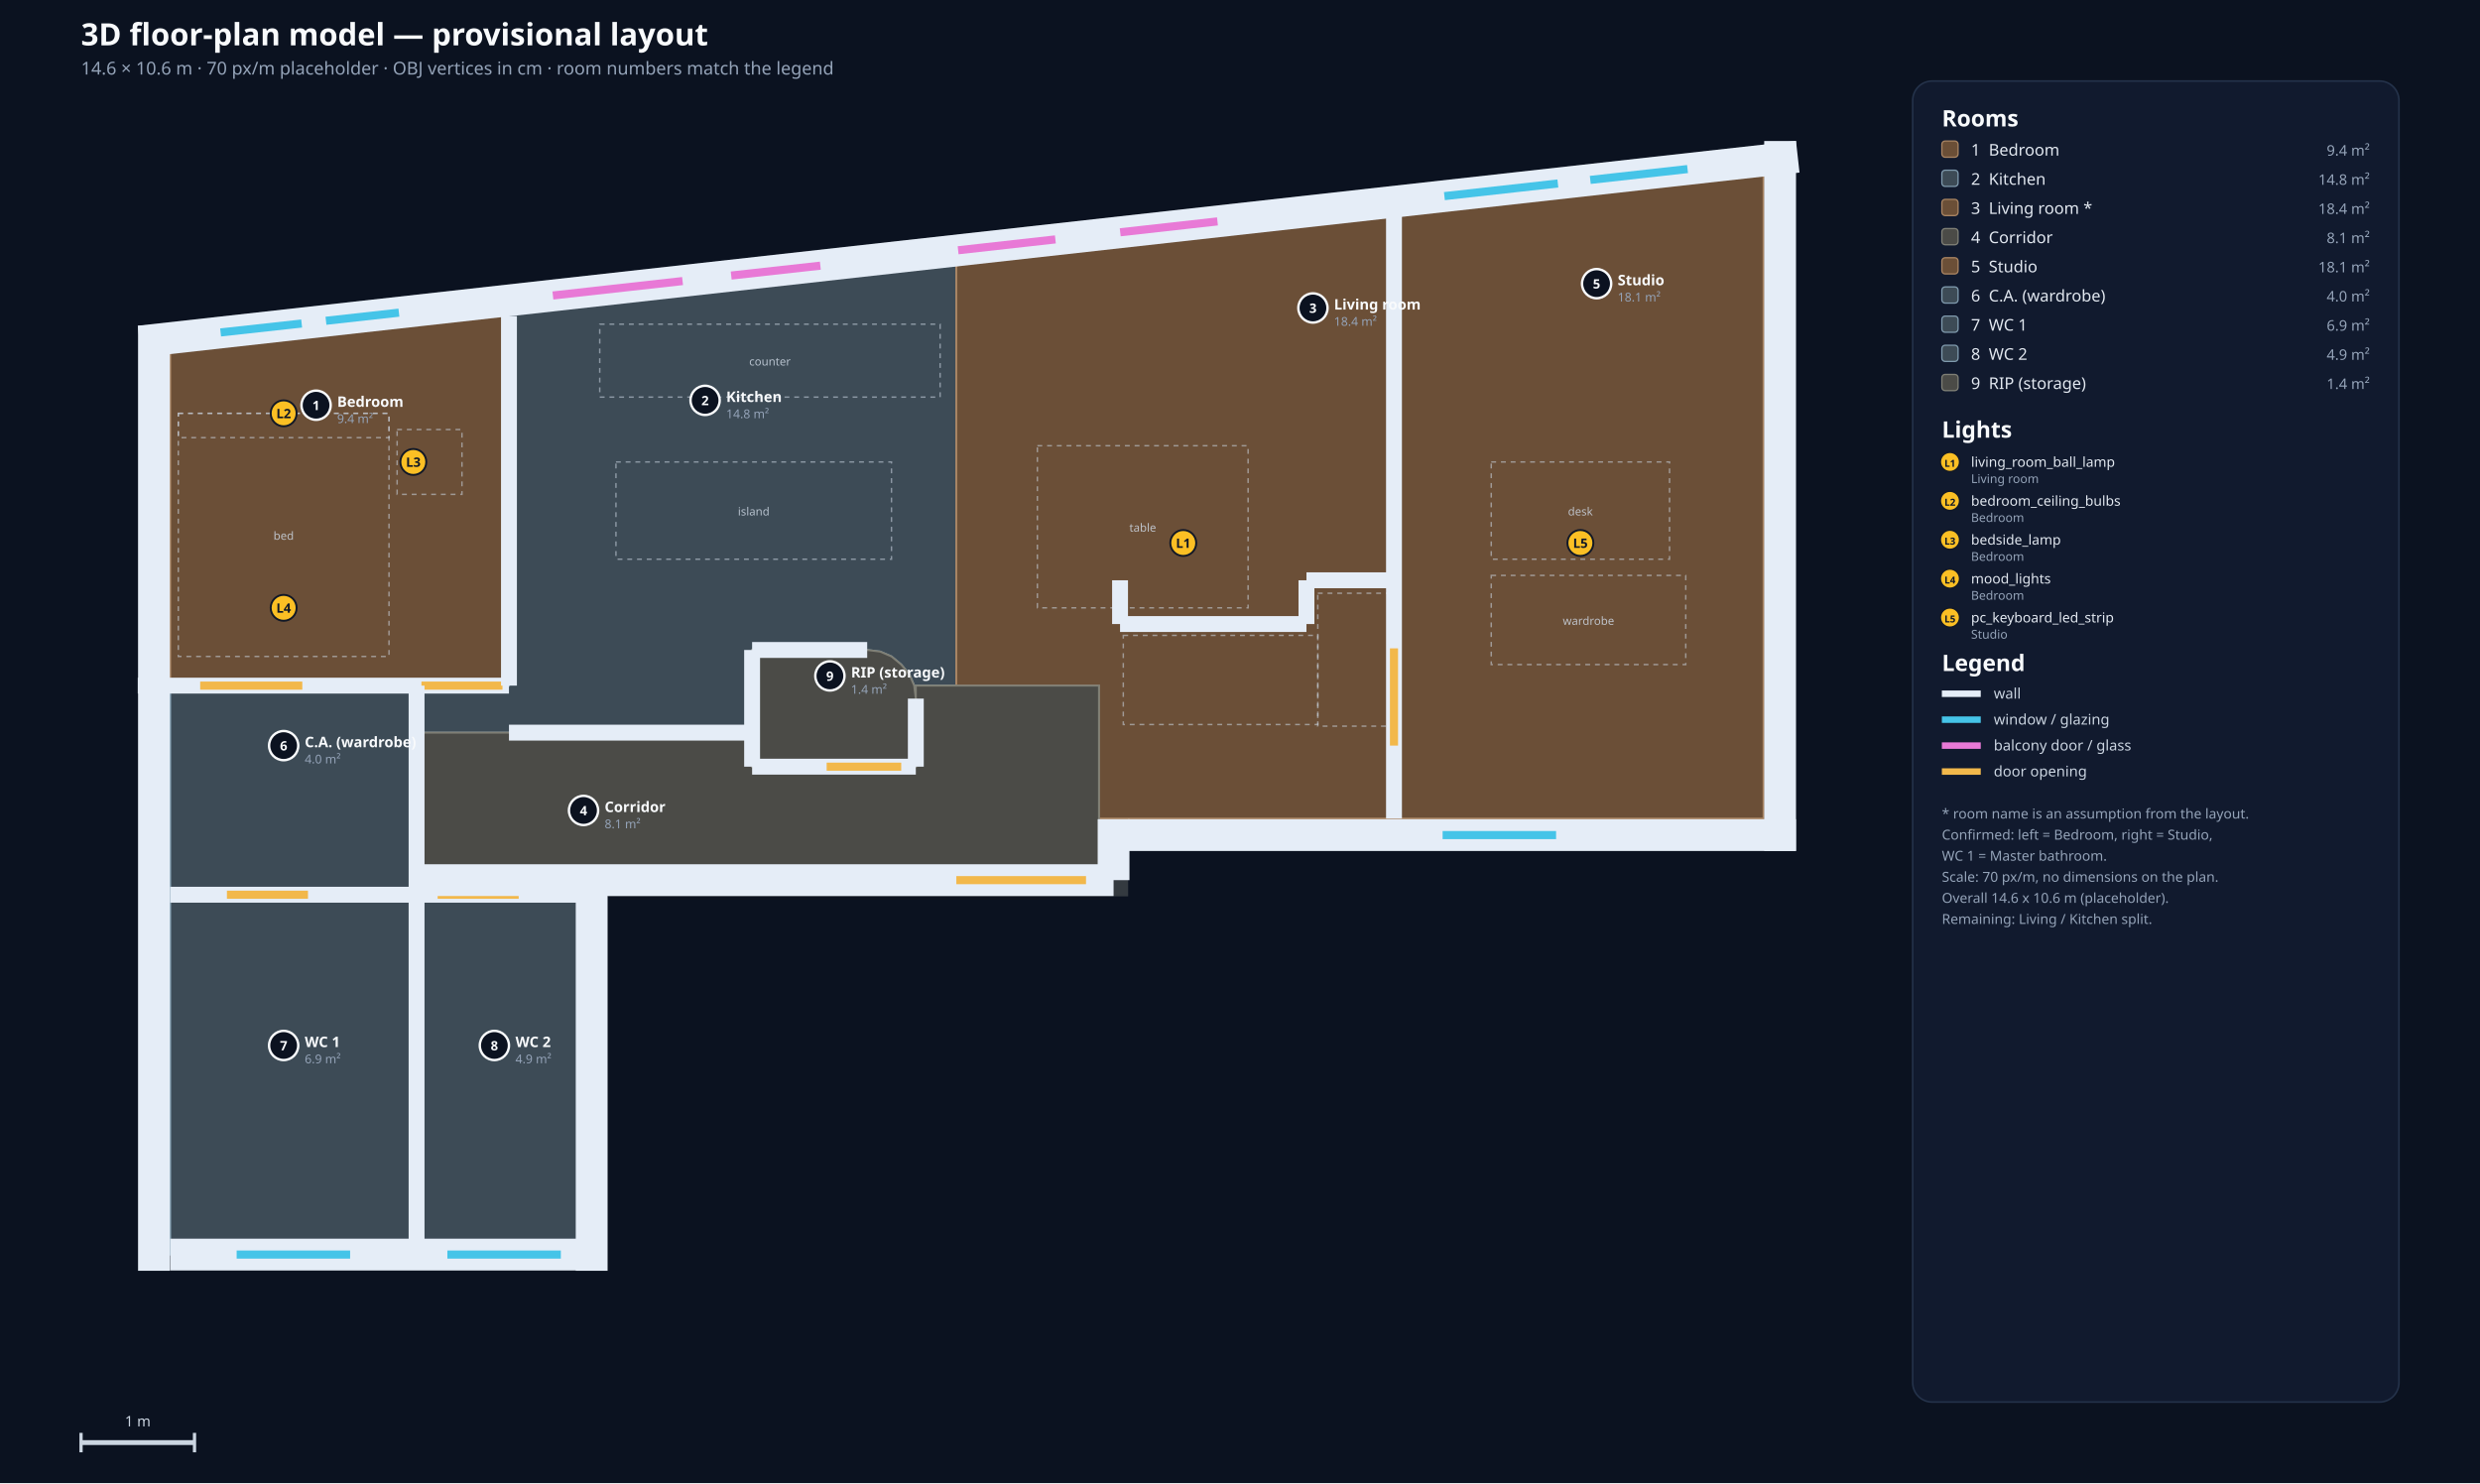
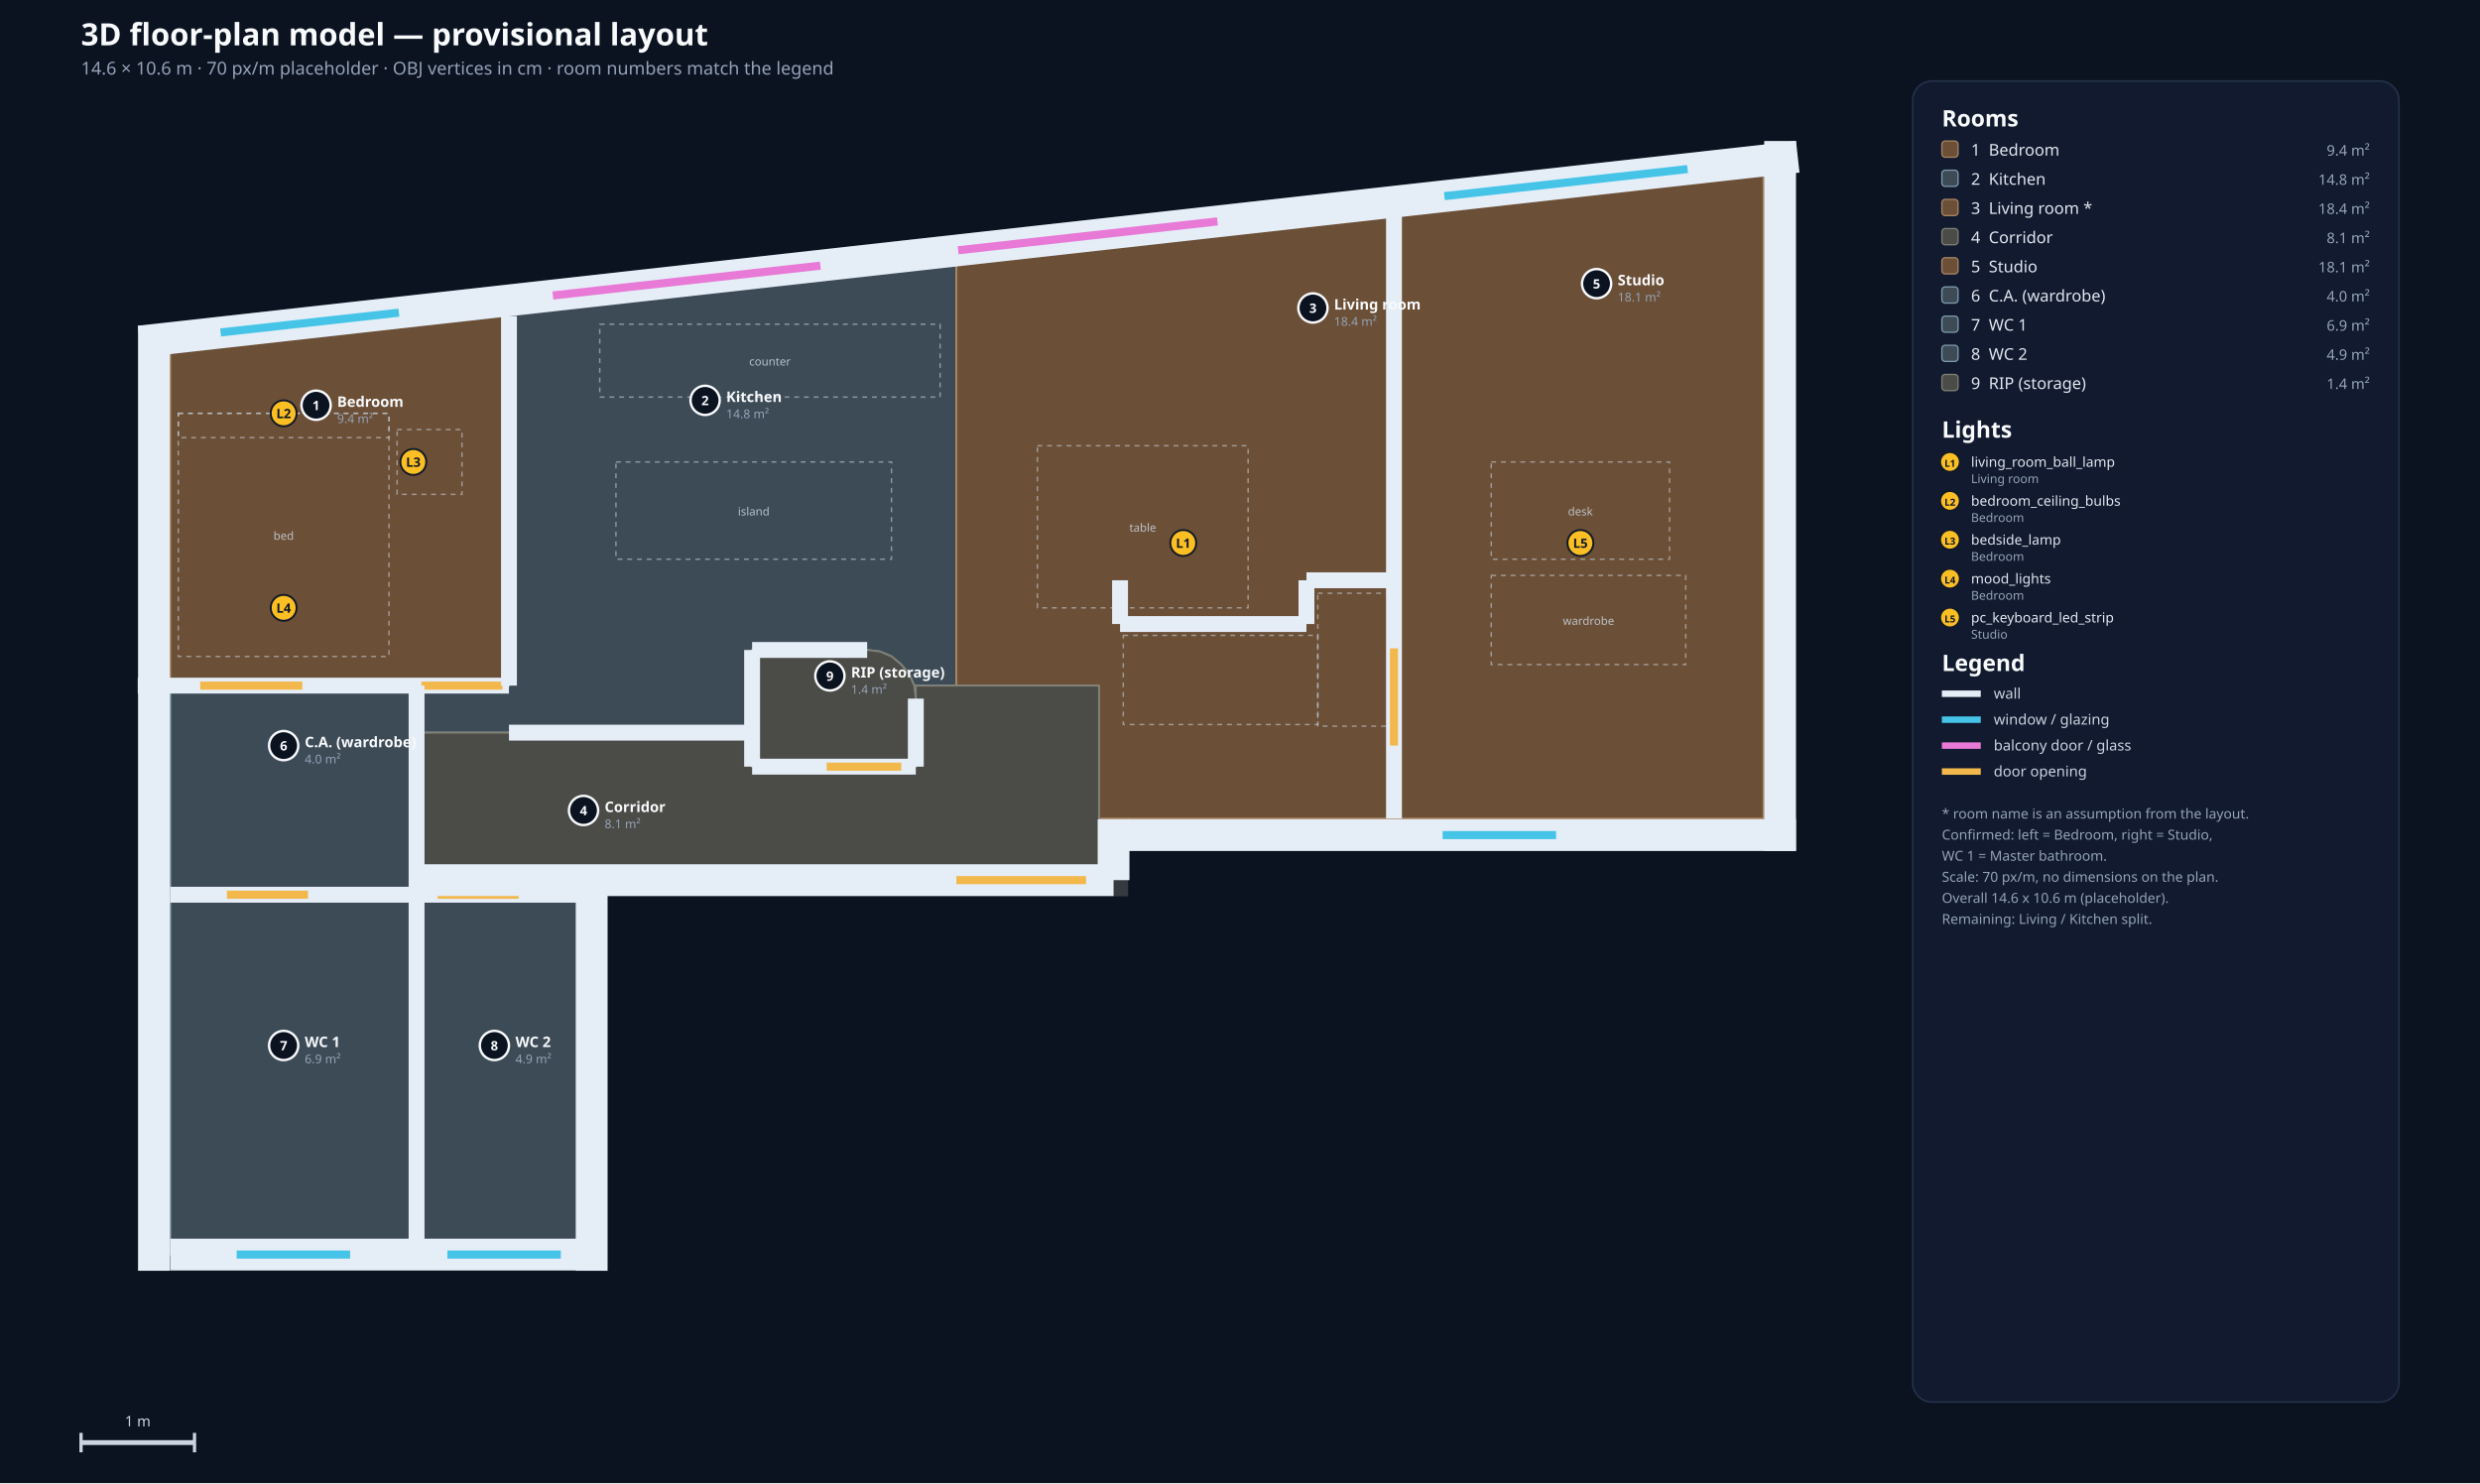
<svg xmlns="http://www.w3.org/2000/svg" width="1530" height="915" viewBox="0 0 1530 915" font-family="system-ui, sans-serif">
  <rect width="100%" height="100%" fill="#0b1220" />
  <defs>
    <marker id="arrow" markerWidth="8" markerHeight="8" refX="6" refY="3" orient="auto">
      <path d="M0,0 L0,6 L7,3 z" fill="#cbd5e1" />
    </marker>
  </defs>
  <text x="50" y="28" fill="#f8fafc" font-size="19" font-weight="700">3D floor-plan model — provisional layout</text>
  <text x="50" y="46" fill="#94a3b8" font-size="11">14.6 × 10.6 m · 70 px/m placeholder · OBJ vertices in cm · room numbers match the legend</text>
  <path d="M85 201 L1108 87 L1108 525 L696 525 L696 553 L375 553 L375 784 L85 784 Z" fill="#343a40" stroke="none" />
  <path d="M105 213 L314 190 L314 423 L105 423 Z" fill="#6b4f37" stroke="#a98462" stroke-width="1.2" />
  <path d="M257 423 L314 423 L314 190 L590 159 L590 423 L564 423 L561 416 L556 410 L550 405 L543 402 L535 401 L464 401 L464 452 L257 452 Z" fill="#3d4b56" stroke="#7f9aad" stroke-width="1.2" />
  <path d="M590 159 L860 129 L860 505 L678 505 L678 423 L590 423 Z" fill="#6b4f37" stroke="#a98462" stroke-width="1.2" />
  <path d="M257 452 L464 452 L464 473 L565 473 L565 423 L678 423 L678 543 L257 543 Z" fill="#4b4b47" stroke="#7f7f75" stroke-width="1.2" />
  <path d="M860 129 L1088 104 L1088 505 L860 505 Z" fill="#6b4f37" stroke="#a98462" stroke-width="1.2" />
  <path d="M105 423 L257 423 L257 552 L105 552 Z" fill="#3d4b56" stroke="#7f9aad" stroke-width="1.2" />
  <path d="M105 552 L257 552 L257 774 L105 774 Z" fill="#3d4b56" stroke="#7f9aad" stroke-width="1.2" />
  <path d="M257 552 L365 552 L365 774 L257 774 Z" fill="#3d4b56" stroke="#7f9aad" stroke-width="1.2" />
  <path d="M464 401 L535 401 L543 402 L550 405 L556 410 L561 416 L564 423 L565 431 L565 473 L464 473 Z" fill="#4b4b47" stroke="#7f7f75" stroke-width="1.2" />
  <rect x="380" y="285" width="170" height="60" fill="none" stroke="#cbd5e1" stroke-width="0.9" stroke-dasharray="3 3" opacity="0.55" />
  <text x="465.0" y="318.0" fill="#cbd5e1" font-size="7" text-anchor="middle" opacity="0.85">island</text>
  <rect x="370" y="200" width="210" height="45" fill="none" stroke="#cbd5e1" stroke-width="0.9" stroke-dasharray="3 3" opacity="0.55" />
  <text x="475.0" y="225.5" fill="#cbd5e1" font-size="7" text-anchor="middle" opacity="0.85">counter</text>
  <rect x="640" y="275" width="130" height="100" fill="none" stroke="#cbd5e1" stroke-width="0.9" stroke-dasharray="3 3" opacity="0.55" />
  <text x="705.0" y="328.0" fill="#cbd5e1" font-size="7" text-anchor="middle" opacity="0.85">table</text>
  <rect x="110" y="255" width="130" height="150" fill="none" stroke="#cbd5e1" stroke-width="0.9" stroke-dasharray="3 3" opacity="0.55" />
  <text x="175.0" y="333.0" fill="#cbd5e1" font-size="7" text-anchor="middle" opacity="0.85">bed</text>
  <rect x="110" y="255" width="130" height="15" fill="none" stroke="#cbd5e1" stroke-width="0.9" stroke-dasharray="3 3" opacity="0.55" />
  <rect x="245" y="265" width="40" height="40" fill="none" stroke="#cbd5e1" stroke-width="0.9" stroke-dasharray="3 3" opacity="0.55" />
  <rect x="920" y="285" width="110" height="60" fill="none" stroke="#cbd5e1" stroke-width="0.9" stroke-dasharray="3 3" opacity="0.55" />
  <text x="975.0" y="318.0" fill="#cbd5e1" font-size="7" text-anchor="middle" opacity="0.85">desk</text>
  <rect x="920" y="355" width="120" height="55" fill="none" stroke="#cbd5e1" stroke-width="0.9" stroke-dasharray="3 3" opacity="0.55" />
  <text x="980.0" y="385.5" fill="#cbd5e1" font-size="7" text-anchor="middle" opacity="0.85">wardrobe</text>
  <rect x="693" y="392" width="120" height="55" fill="none" stroke="#cbd5e1" stroke-width="0.9" stroke-dasharray="3 3" opacity="0.55" />
  <rect x="813" y="366" width="46" height="82" fill="none" stroke="#cbd5e1" stroke-width="0.9" stroke-dasharray="3 3" opacity="0.55" />
  <line x1="86.1" y1="210.7" x2="1109.1" y2="96.7" stroke="#e5edf7" stroke-width="19.6" stroke-linecap="butt" />
-   <line x1="136.1" y1="205.1" x2="186.1" y2="199.6" stroke="#45c4e8" stroke-width="5" />
-   <line x1="201.1" y1="197.9" x2="246.1" y2="192.9" stroke="#45c4e8" stroke-width="5" />
-   <line x1="341.1" y1="182.3" x2="421.1" y2="173.4" stroke="#e879d6" stroke-width="5" />
-   <line x1="451.1" y1="170.0" x2="506.1" y2="163.9" stroke="#e879d6" stroke-width="5" />
-   <line x1="591.1" y1="154.4" x2="651.1" y2="147.7" stroke="#e879d6" stroke-width="5" />
-   <line x1="691.1" y1="143.3" x2="751.1" y2="136.6" stroke="#e879d6" stroke-width="5" />
-   <line x1="891.1" y1="121.0" x2="961.1" y2="113.2" stroke="#45c4e8" stroke-width="5" />
-   <line x1="981.1" y1="111.0" x2="1041.1" y2="104.3" stroke="#45c4e8" stroke-width="5" />
+   <line x1="136.1" y1="205.1" x2="246.1" y2="192.9" stroke="#45c4e8" stroke-width="5" />
+   <line x1="341.1" y1="182.3" x2="506.1" y2="163.9" stroke="#e879d6" stroke-width="5" />
+   <line x1="591.1" y1="154.4" x2="751.1" y2="136.6" stroke="#e879d6" stroke-width="5" />
+   <line x1="891.1" y1="121.0" x2="1041.1" y2="104.3" stroke="#45c4e8" stroke-width="5" />
  <line x1="1098.2" y1="87.0" x2="1098.2" y2="525.0" stroke="#e5edf7" stroke-width="19.6" stroke-linecap="butt" />
  <line x1="1108.0" y1="515.2" x2="696.0" y2="515.2" stroke="#e5edf7" stroke-width="19.6" stroke-linecap="butt" />
  <line x1="960.0" y1="515.2" x2="890.0" y2="515.2" stroke="#45c4e8" stroke-width="5" />
  <line x1="687.0" y1="505.4" x2="687.0" y2="543.0" stroke="#e5edf7" stroke-width="19.6" stroke-linecap="butt" />
  <line x1="95.0" y1="784.0" x2="95.0" y2="201.0" stroke="#e5edf7" stroke-width="19.6" stroke-linecap="butt" />
  <line x1="85.0" y1="423.0" x2="314.0" y2="423.0" stroke="#e5edf7" stroke-width="9.8" stroke-linecap="butt" />
  <line x1="123.5" y1="423.0" x2="186.5" y2="423.0" stroke="#f2b84b" stroke-width="5" />
  <line x1="260.0" y1="423.0" x2="310.0" y2="423.0" stroke="#f2b84b" stroke-width="5" />
  <line x1="314.0" y1="195.0" x2="314.0" y2="423.0" stroke="#e5edf7" stroke-width="9.8" stroke-linecap="butt" />
  <line x1="257.0" y1="423.0" x2="257.0" y2="552.0" stroke="#e5edf7" stroke-width="9.8" stroke-linecap="butt" />
  <line x1="105.0" y1="552.0" x2="365.0" y2="552.0" stroke="#e5edf7" stroke-width="9.8" stroke-linecap="butt" />
  <line x1="140.0" y1="552.0" x2="190.0" y2="552.0" stroke="#f2b84b" stroke-width="5" />
  <line x1="270.0" y1="552.0" x2="320.0" y2="552.0" stroke="#f2b84b" stroke-width="5" />
  <line x1="257.0" y1="552.0" x2="257.0" y2="774.0" stroke="#e5edf7" stroke-width="9.8" stroke-linecap="butt" />
  <line x1="365.0" y1="552.0" x2="365.0" y2="784.0" stroke="#e5edf7" stroke-width="19.6" stroke-linecap="butt" />
  <line x1="105.0" y1="774.0" x2="365.0" y2="774.0" stroke="#e5edf7" stroke-width="19.6" stroke-linecap="butt" />
  <line x1="146.0" y1="774.0" x2="216.0" y2="774.0" stroke="#45c4e8" stroke-width="5" />
  <line x1="276.0" y1="774.0" x2="346.0" y2="774.0" stroke="#45c4e8" stroke-width="5" />
  <line x1="257.0" y1="543.0" x2="687.0" y2="543.0" stroke="#e5edf7" stroke-width="19.6" stroke-linecap="butt" />
  <line x1="590.0" y1="543.0" x2="670.0" y2="543.0" stroke="#f2b84b" stroke-width="5" />
  <line x1="314.0" y1="452.0" x2="464.0" y2="452.0" stroke="#e5edf7" stroke-width="9.8" stroke-linecap="butt" />
  <line x1="464.0" y1="401.0" x2="464.0" y2="473.0" stroke="#e5edf7" stroke-width="9.8" stroke-linecap="butt" />
  <line x1="464.0" y1="401.0" x2="535.0" y2="401.0" stroke="#e5edf7" stroke-width="9.8" stroke-linecap="butt" />
  <line x1="565.0" y1="431.0" x2="565.0" y2="473.0" stroke="#e5edf7" stroke-width="9.8" stroke-linecap="butt" />
  <line x1="464.0" y1="473.0" x2="565.0" y2="473.0" stroke="#e5edf7" stroke-width="9.8" stroke-linecap="butt" />
  <line x1="510.0" y1="473.0" x2="556.0" y2="473.0" stroke="#f2b84b" stroke-width="5" />
  <line x1="691.0" y1="358.0" x2="691.0" y2="385.0" stroke="#e5edf7" stroke-width="9.8" stroke-linecap="butt" />
  <line x1="691.0" y1="385.0" x2="806.0" y2="385.0" stroke="#e5edf7" stroke-width="9.8" stroke-linecap="butt" />
  <line x1="806.0" y1="358.0" x2="806.0" y2="385.0" stroke="#e5edf7" stroke-width="9.8" stroke-linecap="butt" />
  <line x1="806.0" y1="358.0" x2="858.0" y2="358.0" stroke="#e5edf7" stroke-width="9.8" stroke-linecap="butt" />
  <line x1="860.0" y1="133.0" x2="860.0" y2="505.0" stroke="#e5edf7" stroke-width="9.8" stroke-linecap="butt" />
  <line x1="860.0" y1="400.0" x2="860.0" y2="460.0" stroke="#f2b84b" stroke-width="5" />
  <circle cx="195" cy="250" r="9" fill="#0b1220" stroke="#f8fafc" stroke-width="1.5" />
  <text x="195" y="253" fill="#f8fafc" font-size="8" font-weight="700" text-anchor="middle">1</text>
  <text x="208" y="251" fill="#f8fafc" font-size="9" font-weight="700">Bedroom</text>
  <text x="208" y="261" fill="#94a3b8" font-size="7.5">9.4 m²</text>
  <circle cx="435" cy="247" r="9" fill="#0b1220" stroke="#f8fafc" stroke-width="1.5" />
  <text x="435" y="250" fill="#f8fafc" font-size="8" font-weight="700" text-anchor="middle">2</text>
  <text x="448" y="248" fill="#f8fafc" font-size="9" font-weight="700">Kitchen</text>
  <text x="448" y="258" fill="#94a3b8" font-size="7.5">14.8 m²</text>
  <circle cx="810" cy="190" r="9" fill="#0b1220" stroke="#f8fafc" stroke-width="1.5" />
  <text x="810" y="193" fill="#f8fafc" font-size="8" font-weight="700" text-anchor="middle">3</text>
  <text x="823" y="191" fill="#f8fafc" font-size="9" font-weight="700">Living room</text>
  <text x="823" y="201" fill="#94a3b8" font-size="7.5">18.4 m²</text>
  <circle cx="360" cy="500" r="9" fill="#0b1220" stroke="#f8fafc" stroke-width="1.5" />
  <text x="360" y="503" fill="#f8fafc" font-size="8" font-weight="700" text-anchor="middle">4</text>
  <text x="373" y="501" fill="#f8fafc" font-size="9" font-weight="700">Corridor</text>
  <text x="373" y="511" fill="#94a3b8" font-size="7.5">8.1 m²</text>
  <circle cx="985" cy="175" r="9" fill="#0b1220" stroke="#f8fafc" stroke-width="1.5" />
  <text x="985" y="178" fill="#f8fafc" font-size="8" font-weight="700" text-anchor="middle">5</text>
  <text x="998" y="176" fill="#f8fafc" font-size="9" font-weight="700">Studio</text>
  <text x="998" y="186" fill="#94a3b8" font-size="7.5">18.1 m²</text>
  <circle cx="175" cy="460" r="9" fill="#0b1220" stroke="#f8fafc" stroke-width="1.5" />
  <text x="175" y="463" fill="#f8fafc" font-size="8" font-weight="700" text-anchor="middle">6</text>
  <text x="188" y="461" fill="#f8fafc" font-size="9" font-weight="700">C.A. (wardrobe)</text>
  <text x="188" y="471" fill="#94a3b8" font-size="7.5">4.0 m²</text>
  <circle cx="175" cy="645" r="9" fill="#0b1220" stroke="#f8fafc" stroke-width="1.5" />
  <text x="175" y="648" fill="#f8fafc" font-size="8" font-weight="700" text-anchor="middle">7</text>
  <text x="188" y="646" fill="#f8fafc" font-size="9" font-weight="700">WC 1</text>
  <text x="188" y="656" fill="#94a3b8" font-size="7.5">6.9 m²</text>
  <circle cx="305" cy="645" r="9" fill="#0b1220" stroke="#f8fafc" stroke-width="1.5" />
  <text x="305" y="648" fill="#f8fafc" font-size="8" font-weight="700" text-anchor="middle">8</text>
  <text x="318" y="646" fill="#f8fafc" font-size="9" font-weight="700">WC 2</text>
  <text x="318" y="656" fill="#94a3b8" font-size="7.5">4.9 m²</text>
  <circle cx="512" cy="417" r="9" fill="#0b1220" stroke="#f8fafc" stroke-width="1.5" />
  <text x="512" y="420" fill="#f8fafc" font-size="8" font-weight="700" text-anchor="middle">9</text>
  <text x="525" y="418" fill="#f8fafc" font-size="9" font-weight="700">RIP (storage)</text>
  <text x="525" y="428" fill="#94a3b8" font-size="7.5">1.4 m²</text>
  <circle cx="730" cy="335" r="8" fill="#fbbf24" stroke="#111827" stroke-width="1.2" />
  <text x="730" y="338" fill="#111827" font-size="8" font-weight="700" text-anchor="middle">L1</text>
  <circle cx="175" cy="255" r="8" fill="#fbbf24" stroke="#111827" stroke-width="1.2" />
  <text x="175" y="258" fill="#111827" font-size="8" font-weight="700" text-anchor="middle">L2</text>
  <circle cx="255" cy="285" r="8" fill="#fbbf24" stroke="#111827" stroke-width="1.2" />
  <text x="255" y="288" fill="#111827" font-size="8" font-weight="700" text-anchor="middle">L3</text>
  <circle cx="175" cy="375" r="8" fill="#fbbf24" stroke="#111827" stroke-width="1.2" />
  <text x="175" y="378" fill="#111827" font-size="8" font-weight="700" text-anchor="middle">L4</text>
  <circle cx="975" cy="335" r="8" fill="#fbbf24" stroke="#111827" stroke-width="1.2" />
  <text x="975" y="338" fill="#111827" font-size="8" font-weight="700" text-anchor="middle">L5</text>
  <rect x="1180" y="50" width="300" height="815" rx="12" fill="#111a2e" stroke="#24324a" />
  <text x="1198" y="78" fill="#f8fafc" font-size="14" font-weight="700">Rooms</text>
  <rect x="1198" y="87" width="10" height="10" rx="2" fill="#6b4f37" stroke="#a98462" stroke-width="0.8" />
  <text x="1216" y="96" fill="#e2e8f0" font-size="10">1  Bedroom</text>
  <text x="1462" y="96" fill="#94a3b8" font-size="9" text-anchor="end">9.4 m²</text>
  <rect x="1198" y="105" width="10" height="10" rx="2" fill="#3d4b56" stroke="#7f9aad" stroke-width="0.8" />
  <text x="1216" y="114" fill="#e2e8f0" font-size="10">2  Kitchen</text>
  <text x="1462" y="114" fill="#94a3b8" font-size="9" text-anchor="end">14.8 m²</text>
  <rect x="1198" y="123" width="10" height="10" rx="2" fill="#6b4f37" stroke="#a98462" stroke-width="0.8" />
  <text x="1216" y="132" fill="#e2e8f0" font-size="10">3  Living room *</text>
  <text x="1462" y="132" fill="#94a3b8" font-size="9" text-anchor="end">18.4 m²</text>
  <rect x="1198" y="141" width="10" height="10" rx="2" fill="#4b4b47" stroke="#7f7f75" stroke-width="0.8" />
  <text x="1216" y="150" fill="#e2e8f0" font-size="10">4  Corridor</text>
  <text x="1462" y="150" fill="#94a3b8" font-size="9" text-anchor="end">8.1 m²</text>
  <rect x="1198" y="159" width="10" height="10" rx="2" fill="#6b4f37" stroke="#a98462" stroke-width="0.8" />
  <text x="1216" y="168" fill="#e2e8f0" font-size="10">5  Studio</text>
  <text x="1462" y="168" fill="#94a3b8" font-size="9" text-anchor="end">18.1 m²</text>
  <rect x="1198" y="177" width="10" height="10" rx="2" fill="#3d4b56" stroke="#7f9aad" stroke-width="0.8" />
  <text x="1216" y="186" fill="#e2e8f0" font-size="10">6  C.A. (wardrobe)</text>
  <text x="1462" y="186" fill="#94a3b8" font-size="9" text-anchor="end">4.0 m²</text>
  <rect x="1198" y="195" width="10" height="10" rx="2" fill="#3d4b56" stroke="#7f9aad" stroke-width="0.8" />
  <text x="1216" y="204" fill="#e2e8f0" font-size="10">7  WC 1</text>
  <text x="1462" y="204" fill="#94a3b8" font-size="9" text-anchor="end">6.9 m²</text>
  <rect x="1198" y="213" width="10" height="10" rx="2" fill="#3d4b56" stroke="#7f9aad" stroke-width="0.8" />
  <text x="1216" y="222" fill="#e2e8f0" font-size="10">8  WC 2</text>
  <text x="1462" y="222" fill="#94a3b8" font-size="9" text-anchor="end">4.9 m²</text>
  <rect x="1198" y="231" width="10" height="10" rx="2" fill="#4b4b47" stroke="#7f7f75" stroke-width="0.8" />
  <text x="1216" y="240" fill="#e2e8f0" font-size="10">9  RIP (storage)</text>
  <text x="1462" y="240" fill="#94a3b8" font-size="9" text-anchor="end">1.4 m²</text>
  <text x="1198" y="270" fill="#f8fafc" font-size="14" font-weight="700">Lights</text>
  <circle cx="1203" cy="285" r="6" fill="#fbbf24" stroke="#111827" stroke-width="1" />
  <text x="1203" y="288" fill="#111827" font-size="6" font-weight="700" text-anchor="middle">L1</text>
  <text x="1216" y="288" fill="#e2e8f0" font-size="8.5">living_room_ball_lamp</text>
  <text x="1216" y="298" fill="#94a3b8" font-size="7.5">Living room</text>
  <circle cx="1203" cy="309" r="6" fill="#fbbf24" stroke="#111827" stroke-width="1" />
  <text x="1203" y="312" fill="#111827" font-size="6" font-weight="700" text-anchor="middle">L2</text>
  <text x="1216" y="312" fill="#e2e8f0" font-size="8.5">bedroom_ceiling_bulbs</text>
  <text x="1216" y="322" fill="#94a3b8" font-size="7.5">Bedroom</text>
  <circle cx="1203" cy="333" r="6" fill="#fbbf24" stroke="#111827" stroke-width="1" />
  <text x="1203" y="336" fill="#111827" font-size="6" font-weight="700" text-anchor="middle">L3</text>
  <text x="1216" y="336" fill="#e2e8f0" font-size="8.5">bedside_lamp</text>
  <text x="1216" y="346" fill="#94a3b8" font-size="7.5">Bedroom</text>
  <circle cx="1203" cy="357" r="6" fill="#fbbf24" stroke="#111827" stroke-width="1" />
  <text x="1203" y="360" fill="#111827" font-size="6" font-weight="700" text-anchor="middle">L4</text>
  <text x="1216" y="360" fill="#e2e8f0" font-size="8.5">mood_lights</text>
  <text x="1216" y="370" fill="#94a3b8" font-size="7.5">Bedroom</text>
  <circle cx="1203" cy="381" r="6" fill="#fbbf24" stroke="#111827" stroke-width="1" />
  <text x="1203" y="384" fill="#111827" font-size="6" font-weight="700" text-anchor="middle">L5</text>
  <text x="1216" y="384" fill="#e2e8f0" font-size="8.5">pc_keyboard_led_strip</text>
  <text x="1216" y="394" fill="#94a3b8" font-size="7.5">Studio</text>
  <text x="1198" y="414" fill="#f8fafc" font-size="14" font-weight="700">Legend</text>
  <line x1="1198" y1="428" x2="1222" y2="428" stroke="#e5edf7" stroke-width="4" />
  <text x="1230" y="431" fill="#cbd5e1" font-size="9">wall</text>
  <line x1="1198" y1="444" x2="1222" y2="444" stroke="#45c4e8" stroke-width="4" />
  <text x="1230" y="447" fill="#cbd5e1" font-size="9">window / glazing</text>
  <line x1="1198" y1="460" x2="1222" y2="460" stroke="#e879d6" stroke-width="4" />
  <text x="1230" y="463" fill="#cbd5e1" font-size="9">balcony door / glass</text>
  <line x1="1198" y1="476" x2="1222" y2="476" stroke="#f2b84b" stroke-width="4" />
  <text x="1230" y="479" fill="#cbd5e1" font-size="9">door opening</text>
  <text x="1198" y="505" fill="#94a3b8" font-size="8.5">* room name is an assumption from the layout.</text>
  <text x="1198" y="518" fill="#94a3b8" font-size="8.5">Confirmed: left = Bedroom, right = Studio,</text>
  <text x="1198" y="531" fill="#94a3b8" font-size="8.5">WC 1 = Master bathroom.</text>
  <text x="1198" y="544" fill="#94a3b8" font-size="8.5">Scale: 70 px/m, no dimensions on the plan.</text>
  <text x="1198" y="557" fill="#94a3b8" font-size="8.5">Overall 14.6 x 10.6 m (placeholder).</text>
  <text x="1198" y="570" fill="#94a3b8" font-size="8.5">Remaining: Living / Kitchen split.</text>
  <line x1="50" y1="890" x2="120" y2="890" stroke="#cbd5e1" stroke-width="3" />
  <line x1="50" y1="884" x2="50" y2="896" stroke="#cbd5e1" stroke-width="2" />
  <line x1="120" y1="884" x2="120" y2="896" stroke="#cbd5e1" stroke-width="2" />
  <text x="85" y="880" fill="#cbd5e1" font-size="9" text-anchor="middle">1 m</text>
</svg>
